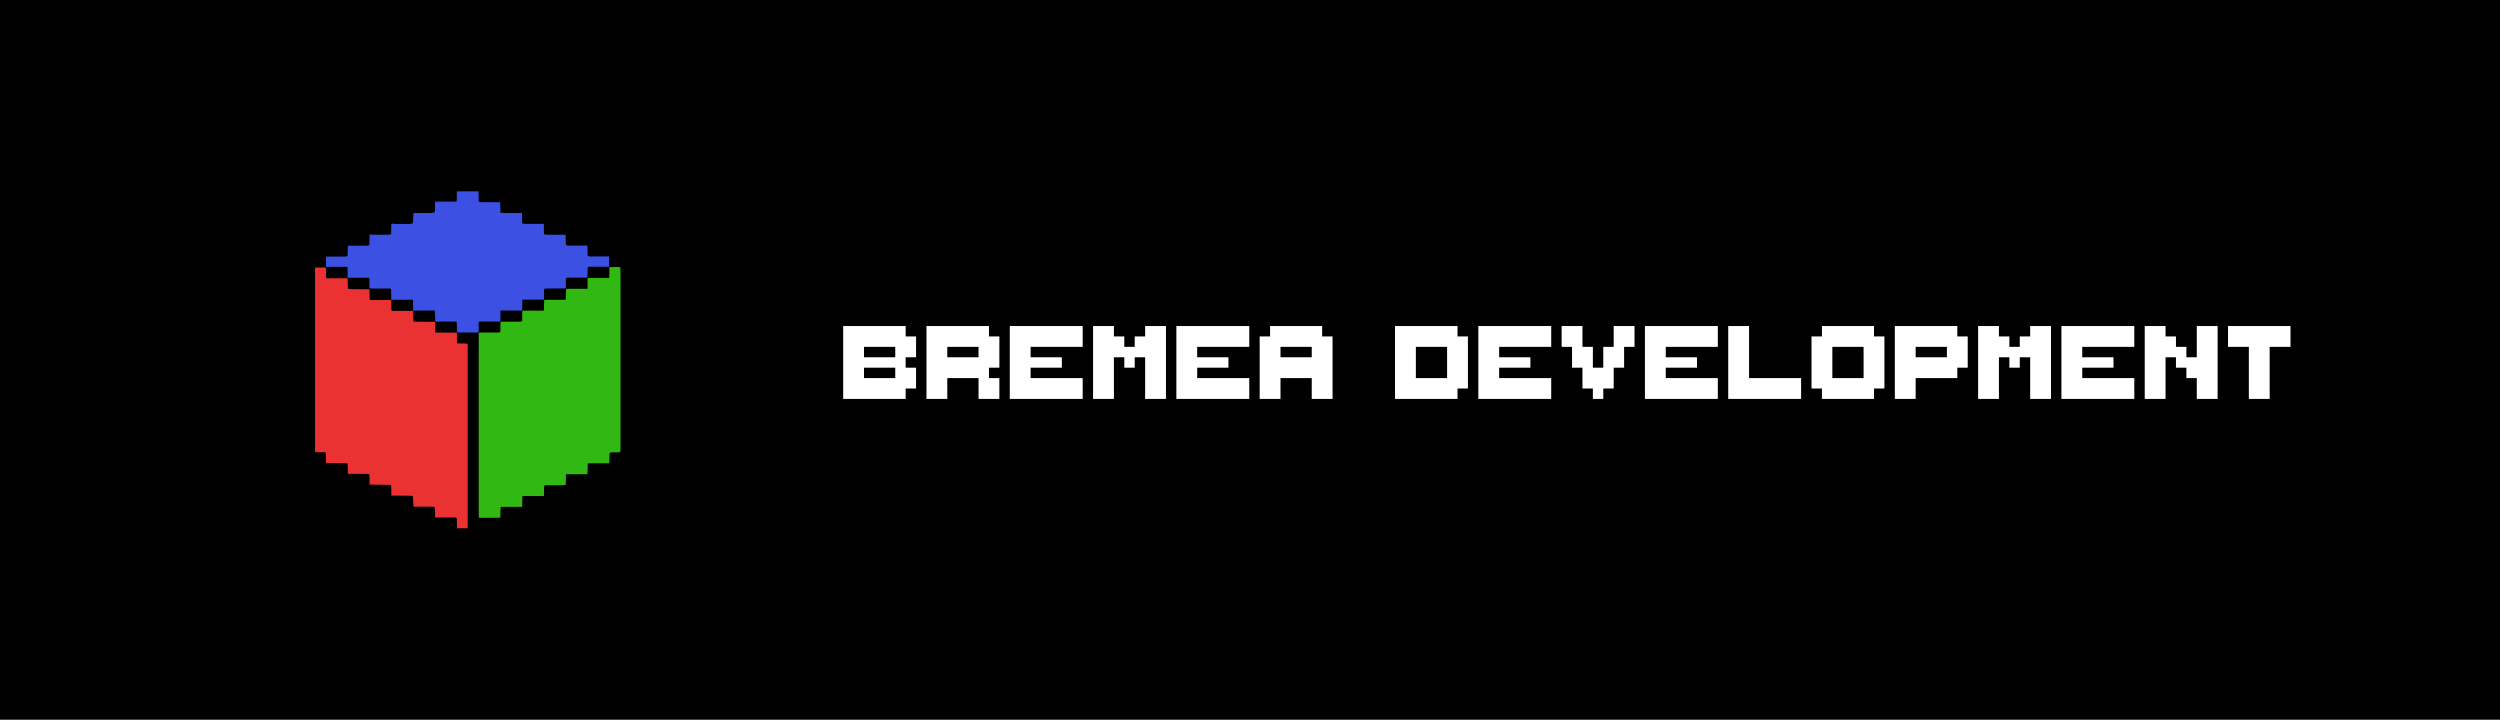
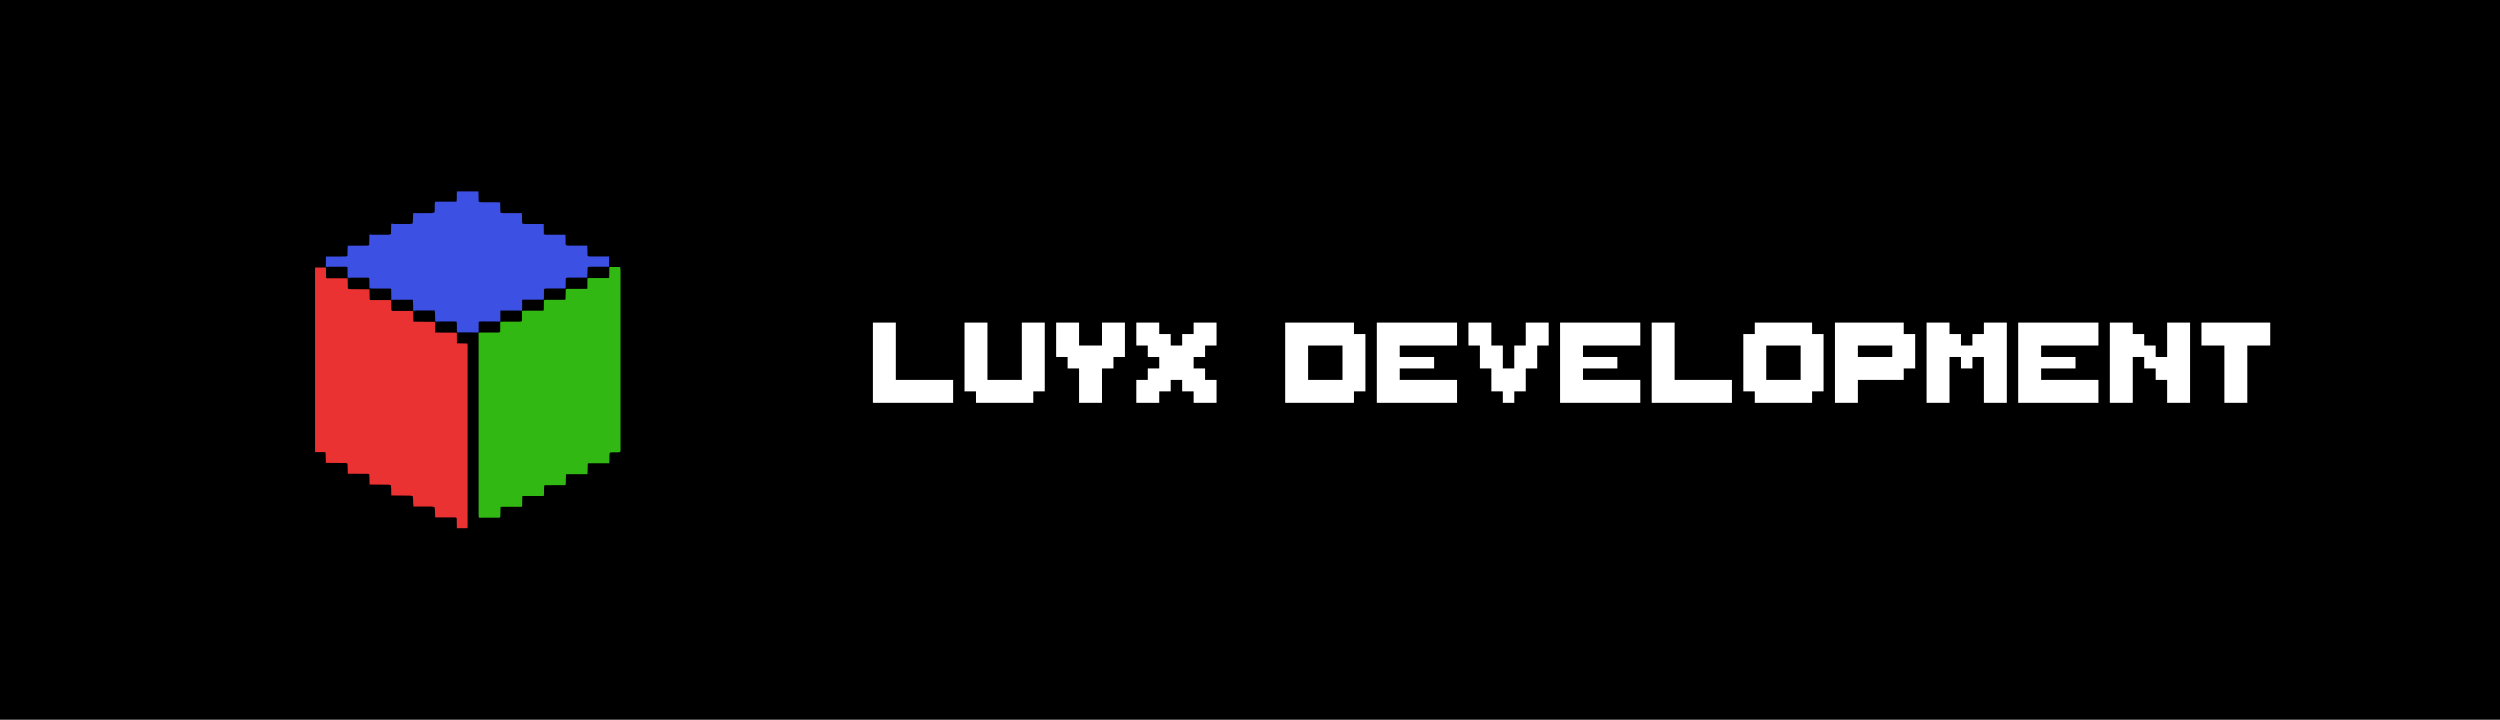
- <svg xmlns="http://www.w3.org/2000/svg" id="Livello_1" data-name="Livello 1" viewBox="0 0 3751.57 1080">
-   <defs>
-     <style>.cls-1{fill:#ea3232;}.cls-2{fill:#32b813;}.cls-3{fill:#3c50e3;}.cls-4{fill:#fff;}</style>
-   </defs>
-   <rect width="3751.57" height="1080" />
-   <path class="cls-1" d="M472.87,678.49c0-1.6-.08-3.2-.08-4.79V406.31c0-1.59,0-3.19.07-4.79l16.17-.15q.12,7.59.25,15.17c1,1.55,2.54,1,3.88,1h28.53q.15,7.62.31,15.22c.5.34,1,.9,1.5,1a30.34,30.34,0,0,0,3.81.15l27.2.16q.11,7.5.22,15c.68,1.57,2.11,1.16,3.3,1.16q14.49,0,29,0l-.09-.1c.09,1.75.21,3.5.26,5.25.08,3.35.12,6.7.18,10,.67,1.58,2.1,1.16,3.29,1.16h29.42l-.07-.09.33,15.49c.11.68.53.85,1.14.7,3.31.05,6.62.1,9.94.13l21.76.16-.13-.11v15.4c0,.67.41.88,1,.74,3,0,6,.1,9,.12q11.36.09,22.72.15h-.12l.09,15.32c0,.66.35.88,1,.74l14.55.26a22.4,22.4,0,0,1,.54,2.85c.09,1.44,0,2.88,0,4.32V786.48c0,2.07-.12,4.15-.19,6.22l-15.89.12-.22-15c-1.46-1.72-3.48-1.28-5.33-1.28H653.08c-.09-3.63-.14-7.26-.3-10.88-.07-1.54-.36-3.08-.56-4.62a24.3,24.3,0,0,0-4.14-.75H620.36c-.12-3.3-.22-6.61-.38-9.91-.09-1.88-.28-3.76-.42-5.64a15.68,15.68,0,0,0-3.15-.81c-2.21-.14-4.45,0-6.67-.06l-22.42-.22c-.05-3.32-.08-6.64-.16-10,0-1.72-.17-3.46-.26-5.19a11.6,11.6,0,0,0-2.63-.87c-1.9-.14-3.81-.07-5.72-.08l-23.85-.22c-.05-3.32-.09-6.65-.16-10,0-1.73-.15-3.47-.23-5.21-1.45-1.45-3.31-.92-5-.94C540.2,711,531.09,711,522,711c-.05-3.31-.09-6.62-.16-9.93,0-1.73-.13-3.46-.2-5.19a7.45,7.45,0,0,0-2.07-.89c-1.4-.15-2.84-.08-4.26-.09l-26.06-.16q-.17-7.61-.35-15.17c-.68-1.19-1.87-.92-2.92-.94Q479.44,678.6,472.87,678.49Z" />
-   <path class="cls-2" d="M913.08,695.22H883.46c-.77-.16-1.33,0-1.51.88-.06,3.33-.11,6.66-.2,10,0,1.74-.17,3.47-.27,5.22l-1,.26H850.87c-.77-.17-1.4-.06-1.62.84-.06,3.32-.1,6.65-.18,10,0,1.74-.13,3.48-.2,5.22l-1,.38q-14.83,0-29.67.1a4.57,4.57,0,0,0-1.45.59c-.82,5,0,10.12-.5,15.18l-1,.42-30.46.05-.93.64-.3,15.14-.92.46H752.16l-1,.65c0,3.5-.1,7-.18,10.49,0,1.54-.13,3.09-.19,4.54a5.42,5.42,0,0,1-1.65.63q-14.77.09-29.57.13l-1-.55c-.05-1.6-.16-3.2-.16-4.79V499.07l-.07.14c1.75-.08,3.5-.23,5.25-.24h23c1.4,0,2.9.31,4.35-1.16,0-4.8.09-9.89.14-15l-.08.09c1.76-.08,3.51-.22,5.26-.23h23c1.4,0,2.91.3,4.43-1.19V466.56l2.15-.4h29.38l1.08-.57q.13-7.62.25-15.22l1.91-.51h29.39l1.14-.54q.18-7.65.37-15.3l1.65-.61H880.6l1.06-.34.16-15.49a.6.6,0,0,0-.11-.84v.2l.92.27,1.06-.11h29.57l1.07-.35.16-15.48a.65.65,0,0,0-.12-.85v.15a1.45,1.45,0,0,0,.86.23l1.16-.08h13.17l1.21.51c.13,1.74.37,3.48.37,5.23v265.8a20.2,20.2,0,0,1-.46,6.15c-5.25,1-10.4-.22-15.28.71-1.11,1.67-.72,3.32-.77,4.88-.13,3.67-.2,7.34-.29,11Z" />
-   <path class="cls-3" d="M620,466.49l.07.08c0-.1.16-.22.14-.29a2.87,2.87,0,0,0-.25-.53c0-2.36.08-4.74,0-7.1-.07-2.83-.26-5.65-.39-8.46-.23-.72-.65-.81-1.22-.37H591.63c-1.57,0-3.15.2-4.72.31l.09.1.13-.83q-.11-7.74-.22-15.47c-1.07-1.36-2.6-.9-3.95-.91-7.59,0-15.18,0-22.77,0-1.89,0-3.78-.18-5.68-.28l-.06.09-.17-15.17c-.74-1.13-1.93-.91-3-.92H525.76a15.36,15.36,0,0,0-2.33.32l-1.78-.37-.06-15.32c-.87-1.34-2.27-1-3.48-1q-12.24-.06-24.46,0a27,27,0,0,0-2.85.34l-1.8-.45.06.06.21-15.23q13.41,0,26.81-.11c1.88,0,3.86.33,5.53-1,.06-3.33.12-6.66.2-10,0-1.74.13-3.48.19-5.22,8.91,0,17.82-.06,26.72-.13,1.89,0,3.85.3,5.54-.93.09-4.11.16-8.23.29-12.35,0-1.23-.34-2.56.67-3.62a25,25,0,0,0,3.75.56c7.93.05,15.86.07,23.8,0a20,20,0,0,0,4.11-.89c.09-4.11.17-8.23.29-12.34,0-1.23-.34-2.56.68-3.62a24.82,24.82,0,0,0,3.74.56c7.93,0,15.87.07,23.8,0a20.88,20.88,0,0,0,4.13-.84c.15-1.87.35-3.74.44-5.61.15-3.29.24-6.58.35-9.88,8.91,0,17.81.09,26.72,0a31.6,31.6,0,0,0,5.11-.81,13,13,0,0,0,.62-2.69c.08-3.35,0-6.7,0-10,0-1.08.19-2.15.32-3.48,3.69-.37,7.17-.15,10.64-.19s7,0,10.51,0H685c1.1-5.25,0-10.36.71-15.36h32.33l.31,15.18c1.83,1.33,4,1.05,6,1.06q13.14.06,26.3.07.17,7.62.31,15.23c1.68,1.24,3.64,1,5.54,1,9,0,17.9,0,26.84,0l.31,15.2c1.78,1.4,3.9,1.07,5.92,1.08H816.1q.12,7.56.22,15.13c1.6,1.38,3.56,1.14,5.43,1.15h27.06c.08,4,.13,7.94.25,11.92,0,1.22-.38,2.57.71,3.6,1.76,1,3.7.77,5.58.77H881.5c.09,3.8.15,7.59.28,11.39.05,1.39-.39,2.87.63,4.11,1.73,1.07,3.68.81,5.56.81h26.16v15.38h-27a26.5,26.5,0,0,0-3.78.15c-.52.08-1,.67-1.44,1l-.15,5.59c-.09,3.26-.17,6.51-.26,9.77v-.2H855.36a38,38,0,0,0-4.27.09,6.38,6.38,0,0,0-1.94,1q-.1,7.65-.2,15.25H824.63c-2.06,0-4.12-.06-6.17.08-.68.05-1.32.66-2,1l-.12,15.29-.19-.13-1.1.55-30.33.05c-.64-.38-1-.18-1,.55l-.11,15.32a.5.5,0,0,0-.23.67.48.48,0,0,0,.12.16v-.08c-1.58-.11-3.15-.32-4.73-.33H752.06c-.65-.41-1-.23-1.06.52l-.13,16.25.08-.09c-3.67,0-7.35-.13-11-.16s-7-.09-10.55,0-7.26-.53-11.13.6v16l.07-.14q-15.62,0-31.24-.07a9.19,9.19,0,0,0-1.39.25h.12c-.75-5.34.31-10.78-.7-16.44-1.7-.07-3.25-.19-4.81-.2H662.14c-3,0-6,.14-9.07.22l.13.11c-.12-4-.2-7.94-.37-11.9-.07-1.56-.35-3.1-.54-4.65-.3-.67-.73-.73-1.27-.29H625.24C623.48,466.15,621.75,466.37,620,466.49Z" />
-   <path class="cls-4" d="M1265.3,598.62V489.25h93.75v15.62h15.63v31.25h-15.63v15.63h15.63V583h-15.63v15.62H1265.3Zm31.25-62.5h46.88V520.5h-46.88Zm0,31.25h46.88V551.75h-46.88Z" />
-   <path class="cls-4" d="M1390.3,598.62V489.25h93.75v15.62h15.63v46.88h-15.63v15.62h15.63v31.25h-31.25V567.37h-46.88v31.25H1390.3Zm31.25-62.5h46.88V520.5h-46.88Z" />
-   <path class="cls-4" d="M1515.3,598.62V489.25h109.38V520.5h-78.13v15.62h46.88v15.63h-46.88v15.62h78.13v31.25H1515.3Z" />
-   <path class="cls-4" d="M1640.3,598.62V489.25h31.25v15.62h15.63V520.5h15.62V504.87h15.63V489.25h31.25V598.62h-31.25v-62.5H1702.8v15.63h-15.62V536.12h-15.63v62.5H1640.3Z" />
-   <path class="cls-4" d="M1765.3,598.62V489.25h109.38V520.5h-78.13v15.62h46.88v15.63h-46.88v15.62h78.13v31.25H1765.3Z" />
-   <path class="cls-4" d="M1890.3,598.62V504.87h15.63V489.25h78.12v15.62h15.63v93.75h-31.25V567.37h-46.88v31.25H1890.3Zm31.25-62.5h46.88V520.5h-46.88Z" />
-   <path class="cls-4" d="M2093.43,598.62V489.25h93.75v15.62h15.62V583h-15.62v15.62h-93.75Zm31.25-31.25h46.87V520.5h-46.87v46.87Z" />
-   <path class="cls-4" d="M2218.43,598.62V489.25H2327.8V520.5h-78.12v15.62h46.87v15.63h-46.87v15.62h78.12v31.25H2218.43Z" />
-   <path class="cls-4" d="M2343.43,520.5V489.25h31.25V520.5h15.62v31.25h15.63V520.5h15.62V489.25h31.25V520.5h-15.62v31.25h-15.63V583h-15.62v15.62H2390.3V583h-15.62V551.75h-15.63V520.5Z" />
-   <path class="cls-4" d="M2468.43,598.62V489.25H2577.8V520.5h-78.12v15.62h46.87v15.63h-46.87v15.62h78.12v31.25H2468.43Z" />
-   <path class="cls-4" d="M2593.43,598.62V489.25h31.25v78.12h78.12v31.25H2593.43Z" />
-   <path class="cls-4" d="M2718.43,583V504.87h15.62V489.25h78.13v15.62h15.62V583h-15.62v15.62h-78.13V583Zm31.25-15.63h46.87V520.5h-46.87v46.87Z" />
-   <path class="cls-4" d="M2843.43,598.62V489.25h93.75v15.62h15.62v46.88h-15.62v15.62h-62.5v31.25h-31.25Zm31.25-62.5h46.87V520.5h-46.87Z" />
-   <path class="cls-4" d="M2968.43,598.62V489.25h31.25v15.62h15.62V520.5h15.63V504.87h15.62V489.25h31.25V598.62h-31.25v-62.5h-15.62v15.63H3015.3V536.12h-15.62v62.5h-31.25Z" />
-   <path class="cls-4" d="M3093.43,598.62V489.25H3202.8V520.5h-78.12v15.62h46.87v15.63h-46.87v15.62h78.12v31.25H3093.43Z" />
-   <path class="cls-4" d="M3218.43,598.62V489.25h31.25v15.62h15.62V520.5h15.63v15.62h15.62V489.25h31.25V598.62h-31.25V567.37h-15.62V551.75H3265.3V536.12h-15.62v62.5h-31.25Z" />
-   <path class="cls-4" d="M3343.43,520.5V489.25h93.75V520.5h-31.25v78.12h-31.25V520.5h-31.25Z" />
+ <svg xmlns="http://www.w3.org/2000/svg" version="1.1" id="Livello_1" x="0px" y="0px" viewBox="0 0 3751.6 1080" style="enable-background:new 0 0 3751.6 1080;" xml:space="preserve">
+   <style type="text/css">
+ 	.st0{fill:#EA3232;}
+ 	.st1{fill:#32B813;}
+ 	.st2{fill:#3C50E3;}
+ 	.st3{fill:#FFFFFF;}
+ </style>
+   <rect x="0" y="0" width="3751.6" height="1080" />
+   <path class="st0" d="M472.9,678.5c0-1.6-0.1-3.2-0.1-4.8V406.3c0-1.6,0-3.2,0.1-4.8l16.2-0.1c0.1,5.1,0.2,10.1,0.2,15.2  c1,1.5,2.5,1,3.9,1h28.5c0.1,5.1,0.2,10.2,0.3,15.2c0.5,0.3,1,0.9,1.5,1c1.3,0.1,2.5,0.2,3.8,0.1l27.2,0.2c0.1,5,0.1,10,0.2,15  c0.7,1.6,2.1,1.2,3.3,1.2c9.7,0,19.3,0,29,0l-0.1-0.1c0.1,1.8,0.2,3.5,0.3,5.2c0.1,3.4,0.1,6.7,0.2,10c0.7,1.6,2.1,1.2,3.3,1.2h29.4  l-0.1-0.1l0.3,15.5c0.1,0.7,0.5,0.9,1.1,0.7c3.3,0,6.6,0.1,9.9,0.1l21.8,0.2l-0.1-0.1v15.4c0,0.7,0.4,0.9,1,0.7c3,0,6,0.1,9,0.1  c7.6,0.1,15.1,0.1,22.7,0.1h-0.1l0.1,15.3c0,0.7,0.3,0.9,1,0.7l14.5,0.3c0.2,0.9,0.4,1.9,0.5,2.8c0.1,1.4,0,2.9,0,4.3v263.8  c0,2.1-0.1,4.2-0.2,6.2l-15.9,0.1l-0.2-15c-1.5-1.7-3.5-1.3-5.3-1.3h-27.1c-0.1-3.6-0.1-7.3-0.3-10.9c-0.1-1.5-0.4-3.1-0.6-4.6  c-1.4-0.4-2.7-0.6-4.1-0.8h-27.7c-0.1-3.3-0.2-6.6-0.4-9.9c-0.1-1.9-0.3-3.8-0.4-5.6c-1-0.4-2.1-0.6-3.2-0.8c-2.2-0.1-4.5,0-6.7-0.1  l-22.4-0.2c0-3.3-0.1-6.6-0.2-10c0-1.7-0.2-3.5-0.3-5.2c-0.8-0.4-1.7-0.7-2.6-0.9c-1.9-0.1-3.8-0.1-5.7-0.1l-23.8-0.2  c0-3.3-0.1-6.7-0.2-10c0-1.7-0.2-3.5-0.2-5.2c-1.5-1.5-3.3-0.9-5-0.9c-9.1-0.1-18.2-0.1-27.3-0.1c0-3.3-0.1-6.6-0.2-9.9  c0-1.7-0.1-3.5-0.2-5.2c-0.6-0.4-1.3-0.7-2.1-0.9c-1.4-0.2-2.8-0.1-4.3-0.1l-26.1-0.2c-0.1-5.1-0.2-10.1-0.4-15.2  c-0.7-1.2-1.9-0.9-2.9-0.9C481.6,678.6,477.2,678.6,472.9,678.5z" />
+   <path class="st1" d="M913.1,695.2h-29.6c-0.8-0.2-1.3,0-1.5,0.9c-0.1,3.3-0.1,6.7-0.2,10c0,1.7-0.2,3.5-0.3,5.2l-1,0.3h-29.6  c-0.8-0.2-1.4-0.1-1.6,0.8c-0.1,3.3-0.1,6.7-0.2,10c0,1.7-0.1,3.5-0.2,5.2l-1,0.4c-9.9,0-19.8,0-29.7,0.1c-0.5,0.1-1,0.3-1.5,0.6  c-0.8,5,0,10.1-0.5,15.2l-1,0.4l-30.5,0l-0.9,0.6l-0.3,15.1l-0.9,0.5h-30.5l-1,0.7c0,3.5-0.1,7-0.2,10.5c0,1.5-0.1,3.1-0.2,4.5  c-0.5,0.3-1.1,0.5-1.7,0.6c-9.8,0.1-19.7,0.1-29.6,0.1l-1-0.5c0-1.6-0.2-3.2-0.2-4.8V499.1l-0.1,0.1c1.8-0.1,3.5-0.2,5.2-0.2h23  c1.4,0,2.9,0.3,4.3-1.2c0-4.8,0.1-9.9,0.1-15l-0.1,0.1c1.8-0.1,3.5-0.2,5.3-0.2h23c1.4,0,2.9,0.3,4.4-1.2v-14.9l2.2-0.4h29.4  l1.1-0.6c0.1-5.1,0.2-10.2,0.2-15.2l1.9-0.5h29.4l1.1-0.5c0.1-5.1,0.2-10.2,0.4-15.3l1.7-0.6h29.6l1.1-0.3l0.2-15.5  c0.2-0.3,0.2-0.6-0.1-0.8v0.2l0.9,0.3l1.1-0.1h29.6l1.1-0.4l0.2-15.5c0.2-0.3,0.1-0.6-0.1-0.9v0.1c0.3,0.2,0.6,0.2,0.9,0.2l1.2-0.1  h13.2l1.2,0.5c0.1,1.7,0.4,3.5,0.4,5.2v265.8c0.2,2.1,0,4.1-0.5,6.2c-5.2,1-10.4-0.2-15.3,0.7c-1.1,1.7-0.7,3.3-0.8,4.9  c-0.1,3.7-0.2,7.3-0.3,11L913.1,695.2z" />
+   <path class="st2" d="M620,466.5L620,466.5c0.1,0,0.2-0.1,0.2-0.2c-0.1-0.2-0.1-0.4-0.2-0.5c0-2.4,0.1-4.7,0-7.1  c-0.1-2.8-0.3-5.6-0.4-8.5c-0.2-0.7-0.7-0.8-1.2-0.4h-26.7c-1.6,0-3.2,0.2-4.7,0.3l0.1,0.1l0.1-0.8c-0.1-5.2-0.1-10.3-0.2-15.5  c-1.1-1.4-2.6-0.9-4-0.9c-7.6,0-15.2,0-22.8,0c-1.9,0-3.8-0.2-5.7-0.3l-0.1,0.1l-0.2-15.2c-0.7-1.1-1.9-0.9-3-0.9h-25.5  c-0.8,0-1.6,0.2-2.3,0.3l-1.8-0.4l-0.1-15.3c-0.9-1.3-2.3-1-3.5-1c-8.2,0-16.3,0-24.5,0c-1,0.1-1.9,0.2-2.9,0.3l-1.8-0.5l0.1,0.1  l0.2-15.2c8.9,0,17.9,0,26.8-0.1c1.9,0,3.9,0.3,5.5-1c0.1-3.3,0.1-6.7,0.2-10c0-1.7,0.1-3.5,0.2-5.2c8.9,0,17.8-0.1,26.7-0.1  c1.9,0,3.8,0.3,5.5-0.9c0.1-4.1,0.2-8.2,0.3-12.4c0-1.2-0.3-2.6,0.7-3.6c1.2,0.3,2.5,0.5,3.8,0.6c7.9,0,15.9,0.1,23.8,0  c1.4-0.2,2.8-0.4,4.1-0.9c0.1-4.1,0.2-8.2,0.3-12.3c0-1.2-0.3-2.6,0.7-3.6c1.2,0.3,2.5,0.5,3.7,0.6c7.9,0,15.9,0.1,23.8,0  c1.4-0.1,2.8-0.4,4.1-0.8c0.2-1.9,0.3-3.7,0.4-5.6c0.2-3.3,0.2-6.6,0.3-9.9c8.9,0,17.8,0.1,26.7,0c1.7-0.1,3.4-0.4,5.1-0.8  c0.3-0.9,0.5-1.8,0.6-2.7c0.1-3.4,0-6.7,0-10c0-1.1,0.2-2.1,0.3-3.5c3.7-0.4,7.2-0.1,10.6-0.2s7,0,10.5,0H685  c1.1-5.2,0-10.4,0.7-15.4H718l0.3,15.2c1.8,1.3,4,1,6,1.1c8.8,0,17.5,0.1,26.3,0.1c0.1,5.1,0.2,10.2,0.3,15.2c1.7,1.2,3.6,1,5.5,1  c9,0,17.9,0,26.8,0l0.3,15.2c1.8,1.4,3.9,1.1,5.9,1.1h26.5c0.1,5,0.2,10.1,0.2,15.1c1.6,1.4,3.6,1.1,5.4,1.1h27.1  c0.1,4,0.1,7.9,0.2,11.9c0,1.2-0.4,2.6,0.7,3.6c1.8,1,3.7,0.8,5.6,0.8h26.2c0.1,3.8,0.2,7.6,0.3,11.4c0,1.4-0.4,2.9,0.6,4.1  c1.7,1.1,3.7,0.8,5.6,0.8h26.2v15.4h-27c-1.3,0-2.5,0-3.8,0.1c-0.5,0.1-1,0.7-1.4,1l-0.2,5.6c-0.1,3.3-0.2,6.5-0.3,9.8v-0.2h-26.1  c-1.4-0.1-2.8,0-4.3,0.1c-0.7,0.2-1.4,0.6-1.9,1c-0.1,5.1-0.1,10.2-0.2,15.2h-24.3c-2.1,0-4.1-0.1-6.2,0.1c-0.7,0-1.3,0.7-2,1  l-0.1,15.3l-0.2-0.1l-1.1,0.5l-30.3,0c-0.6-0.4-1-0.2-1,0.5l-0.1,15.3c-0.2,0.1-0.4,0.4-0.2,0.7c0,0,0,0,0,0c0,0.1,0.1,0.1,0.1,0.2  v-0.1c-1.6-0.1-3.2-0.3-4.7-0.3h-26.7c-0.7-0.4-1-0.2-1.1,0.5l-0.1,16.2l0.1-0.1c-3.7,0-7.3-0.1-11-0.2s-7-0.1-10.5,0  s-7.3-0.5-11.1,0.6v16l0.1-0.1c-10.4,0-20.8,0-31.2-0.1c-0.5,0-0.9,0.1-1.4,0.2h0.1c-0.8-5.3,0.3-10.8-0.7-16.4  c-1.7-0.1-3.2-0.2-4.8-0.2h-18.2c-3,0-6,0.1-9.1,0.2l0.1,0.1c-0.1-4-0.2-7.9-0.4-11.9c-0.1-1.6-0.3-3.1-0.5-4.6  c-0.3-0.7-0.7-0.7-1.3-0.3h-25.8C623.5,466.1,621.8,466.4,620,466.5z" />
+   <g>
+     <path class="st3" d="M1309.9,604.5v-17.2v-17.2v-17.2v-17.2v-17.2v-17.2v-17.2h17.2h17.2v17.2v17.2v17.2v17.2v17.2h17.2h17.2h17.2   h17.2h17.2v17.2v17.2H1413h-17.2h-17.2h-17.2h-17.2h-17.2H1309.9z" />
+     <path class="st3" d="M1447.4,587.3v-17.2v-17.2v-17.2v-17.2v-17.2v-17.2h17.2h17.2v17.2v17.2v17.2v17.2v17.2h17.2h17.2h17.2v-17.2   v-17.2v-17.2v-17.2v-17.2h17.2h17.2v17.2v17.2v17.2v17.2v17.2v17.2h-17.2v17.2h-17.2h-17.2h-17.2h-17.2h-17.2v-17.2H1447.4z" />
+     <path class="st3" d="M1584.9,535.7v-17.2v-17.2v-17.2h17.2h17.2v17.2v17.2h17.2h17.2v-17.2v-17.2h17.2h17.2v17.2v17.2v17.2h-17.2   v17.2h-17.2v17.2v17.2v17.2h-17.2h-17.2v-17.2v-17.2v-17.2h-17.2v-17.2H1584.9z" />
+     <path class="st3" d="M1705.2,604.5v-17.2v-17.2h17.2v-17.2h17.2v-17.2h-17.2v-17.2h-17.2v-17.2v-17.2h17.2h17.2v17.2h17.2v17.2   h17.2v-17.2h17.2v-17.2h17.2h17.2v17.2v17.2h-17.2v17.2h-17.2v17.2h17.2v17.2h17.2v17.2v17.2h-17.2h-17.2v-17.2h-17.2v-17.2h-17.2   v17.2h-17.2v17.2h-17.2H1705.2z" />
+     <path class="st3" d="M1928.6,604.5v-17.2v-17.2v-17.2v-17.2v-17.2v-17.2v-17.2h17.2h17.2h17.2h17.2h17.2h17.2v17.2h17.2v17.2v17.2   v17.2v17.2v17.2h-17.2v17.2h-17.2h-17.2h-17.2H1963h-17.2H1928.6z M1963,570.1h17.2h17.2h17.2v-17.2v-17.2v-17.2h-17.2h-17.2H1963   v17.2v17.2V570.1z" />
+     <path class="st3" d="M2066.1,604.5v-17.2v-17.2v-17.2v-17.2v-17.2v-17.2v-17.2h17.2h17.2h17.2h17.2h17.2h17.2h17.2v17.2v17.2h-17.2   h-17.2h-17.2h-17.2h-17.2v17.2h17.2h17.2h17.2v17.2h-17.2h-17.2h-17.2v17.2h17.2h17.2h17.2h17.2h17.2v17.2v17.2h-17.2h-17.2h-17.2   h-17.2h-17.2h-17.2H2066.1z" />
+     <path class="st3" d="M2203.6,518.5v-17.2v-17.2h17.2h17.2v17.2v17.2h17.2v17.2v17.2h17.2v-17.2v-17.2h17.2v-17.2v-17.2h17.2h17.2   v17.2v17.2h-17.2v17.2v17.2h-17.2v17.2v17.2h-17.2v17.2h-17.2v-17.2H2238v-17.2v-17.2h-17.2v-17.2v-17.2H2203.6z" />
+     <path class="st3" d="M2341.1,604.5v-17.2v-17.2v-17.2v-17.2v-17.2v-17.2v-17.2h17.2h17.2h17.2h17.2h17.2h17.2h17.2v17.2v17.2h-17.2   h-17.2h-17.2h-17.2h-17.2v17.2h17.2h17.2h17.2v17.2h-17.2h-17.2h-17.2v17.2h17.2h17.2h17.2h17.2h17.2v17.2v17.2h-17.2h-17.2h-17.2   h-17.2h-17.2h-17.2H2341.1z" />
+     <path class="st3" d="M2478.6,604.5v-17.2v-17.2v-17.2v-17.2v-17.2v-17.2v-17.2h17.2h17.2v17.2v17.2v17.2v17.2v17.2h17.2h17.2h17.2   h17.2h17.2v17.2v17.2h-17.2h-17.2h-17.2h-17.2H2513h-17.2H2478.6z" />
+     <path class="st3" d="M2616.1,587.3v-17.2v-17.2v-17.2v-17.2v-17.2h17.2v-17.2h17.2h17.2h17.2h17.2h17.2v17.2h17.2v17.2v17.2v17.2   v17.2v17.2h-17.2v17.2h-17.2h-17.2h-17.2h-17.2h-17.2v-17.2H2616.1z M2650.5,570.1h17.2h17.2h17.2v-17.2v-17.2v-17.2h-17.2h-17.2   h-17.2v17.2v17.2V570.1z" />
+     <path class="st3" d="M2753.6,604.5v-17.2v-17.2v-17.2v-17.2v-17.2v-17.2v-17.2h17.2h17.2h17.2h17.2h17.2h17.2v17.2h17.2v17.2v17.2   v17.2h-17.2v17.2h-17.2h-17.2h-17.2H2788v17.2v17.2h-17.2H2753.6z M2788,535.7h17.2h17.2h17.2v-17.2h-17.2h-17.2H2788V535.7z" />
+     <path class="st3" d="M2891.1,604.5v-17.2v-17.2v-17.2v-17.2v-17.2v-17.2v-17.2h17.2h17.2v17.2h17.2v17.2h17.2v-17.2h17.2v-17.2   h17.2h17.2v17.2v17.2v17.2v17.2v17.2v17.2v17.2h-17.2h-17.2v-17.2v-17.2v-17.2v-17.2h-17.2v17.2h-17.2v-17.2h-17.2v17.2v17.2v17.2   v17.2h-17.2H2891.1z" />
+     <path class="st3" d="M3028.6,604.5v-17.2v-17.2v-17.2v-17.2v-17.2v-17.2v-17.2h17.2h17.2h17.2h17.2h17.2h17.2h17.2v17.2v17.2h-17.2   h-17.2h-17.2h-17.2H3063v17.2h17.2h17.2h17.2v17.2h-17.2h-17.2H3063v17.2h17.2h17.2h17.2h17.2h17.2v17.2v17.2h-17.2h-17.2h-17.2   h-17.2H3063h-17.2H3028.6z" />
+     <path class="st3" d="M3166.1,604.5v-17.2v-17.2v-17.2v-17.2v-17.2v-17.2v-17.2h17.2h17.2v17.2h17.2v17.2h17.2v17.2h17.2v-17.2   v-17.2v-17.2h17.2h17.2v17.2v17.2v17.2v17.2v17.2v17.2v17.2h-17.2h-17.2v-17.2v-17.2h-17.2v-17.2h-17.2v-17.2h-17.2v17.2v17.2v17.2   v17.2h-17.2H3166.1z" />
+     <path class="st3" d="M3303.6,518.5v-17.2v-17.2h17.2h17.2h17.2h17.2h17.2h17.2v17.2v17.2h-17.2h-17.2v17.2v17.2v17.2v17.2v17.2   h-17.2H3338v-17.2v-17.2v-17.2v-17.2v-17.2h-17.2H3303.6z" />
+   </g>
</svg>
